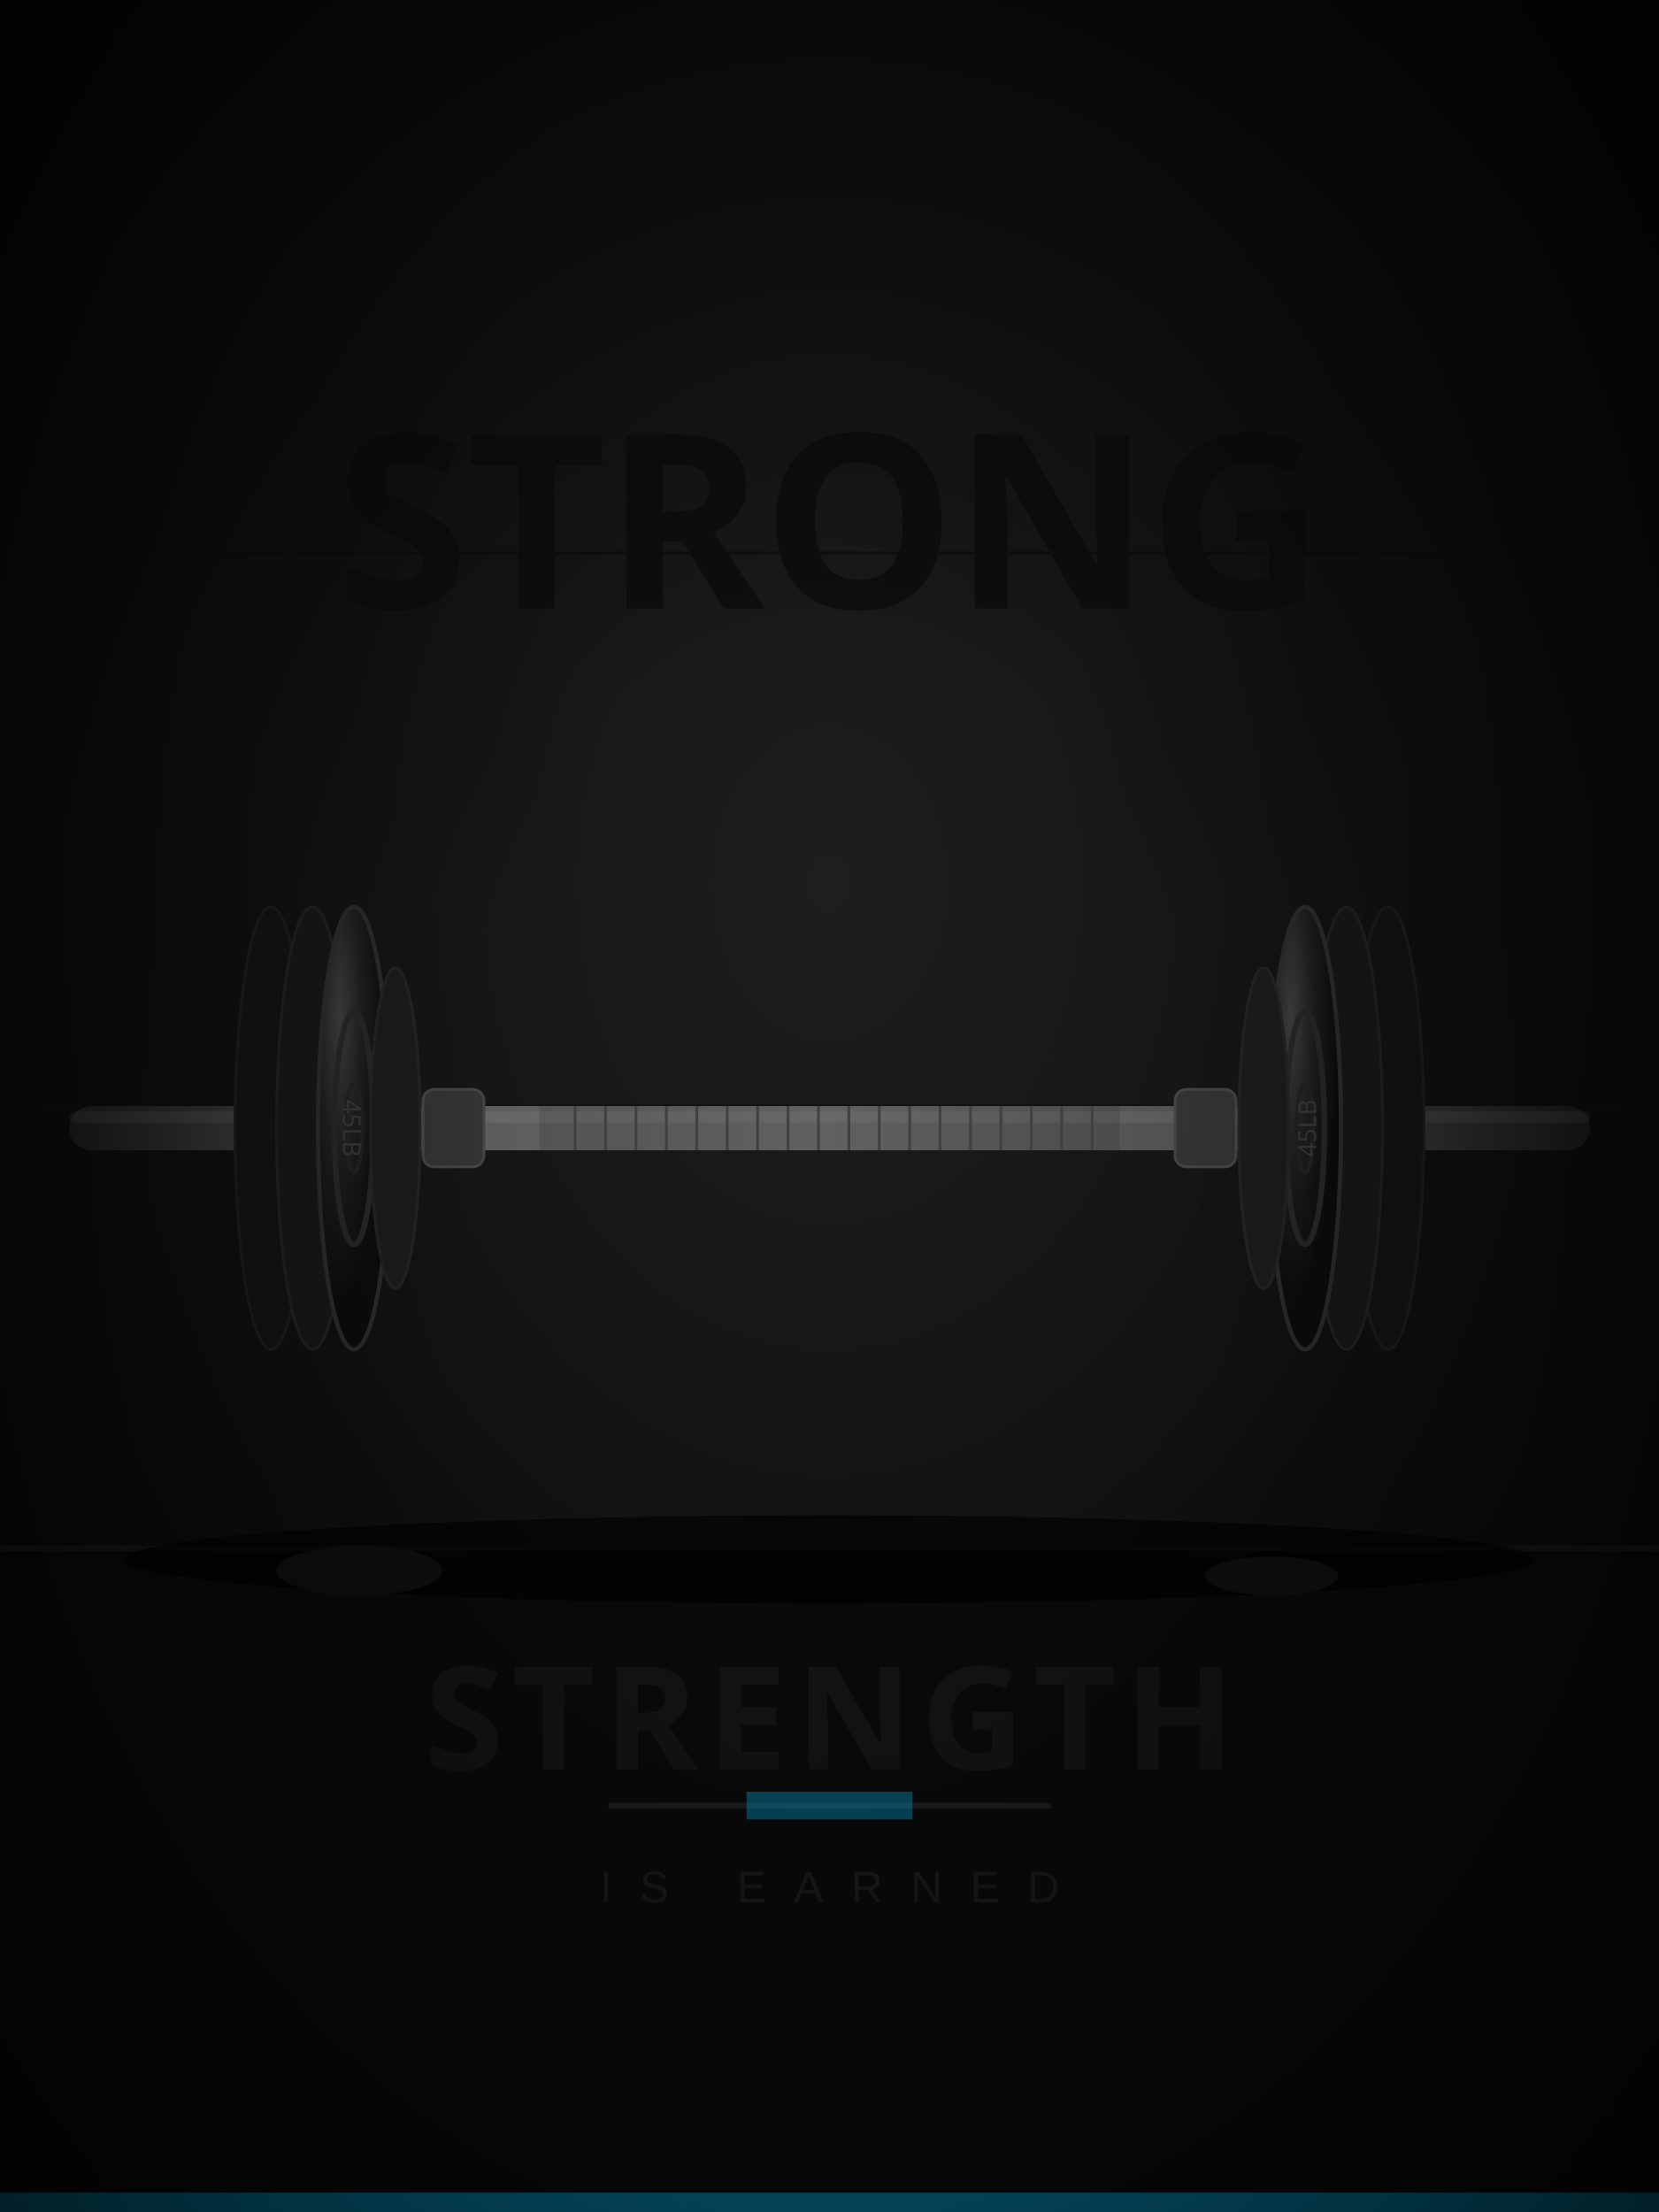
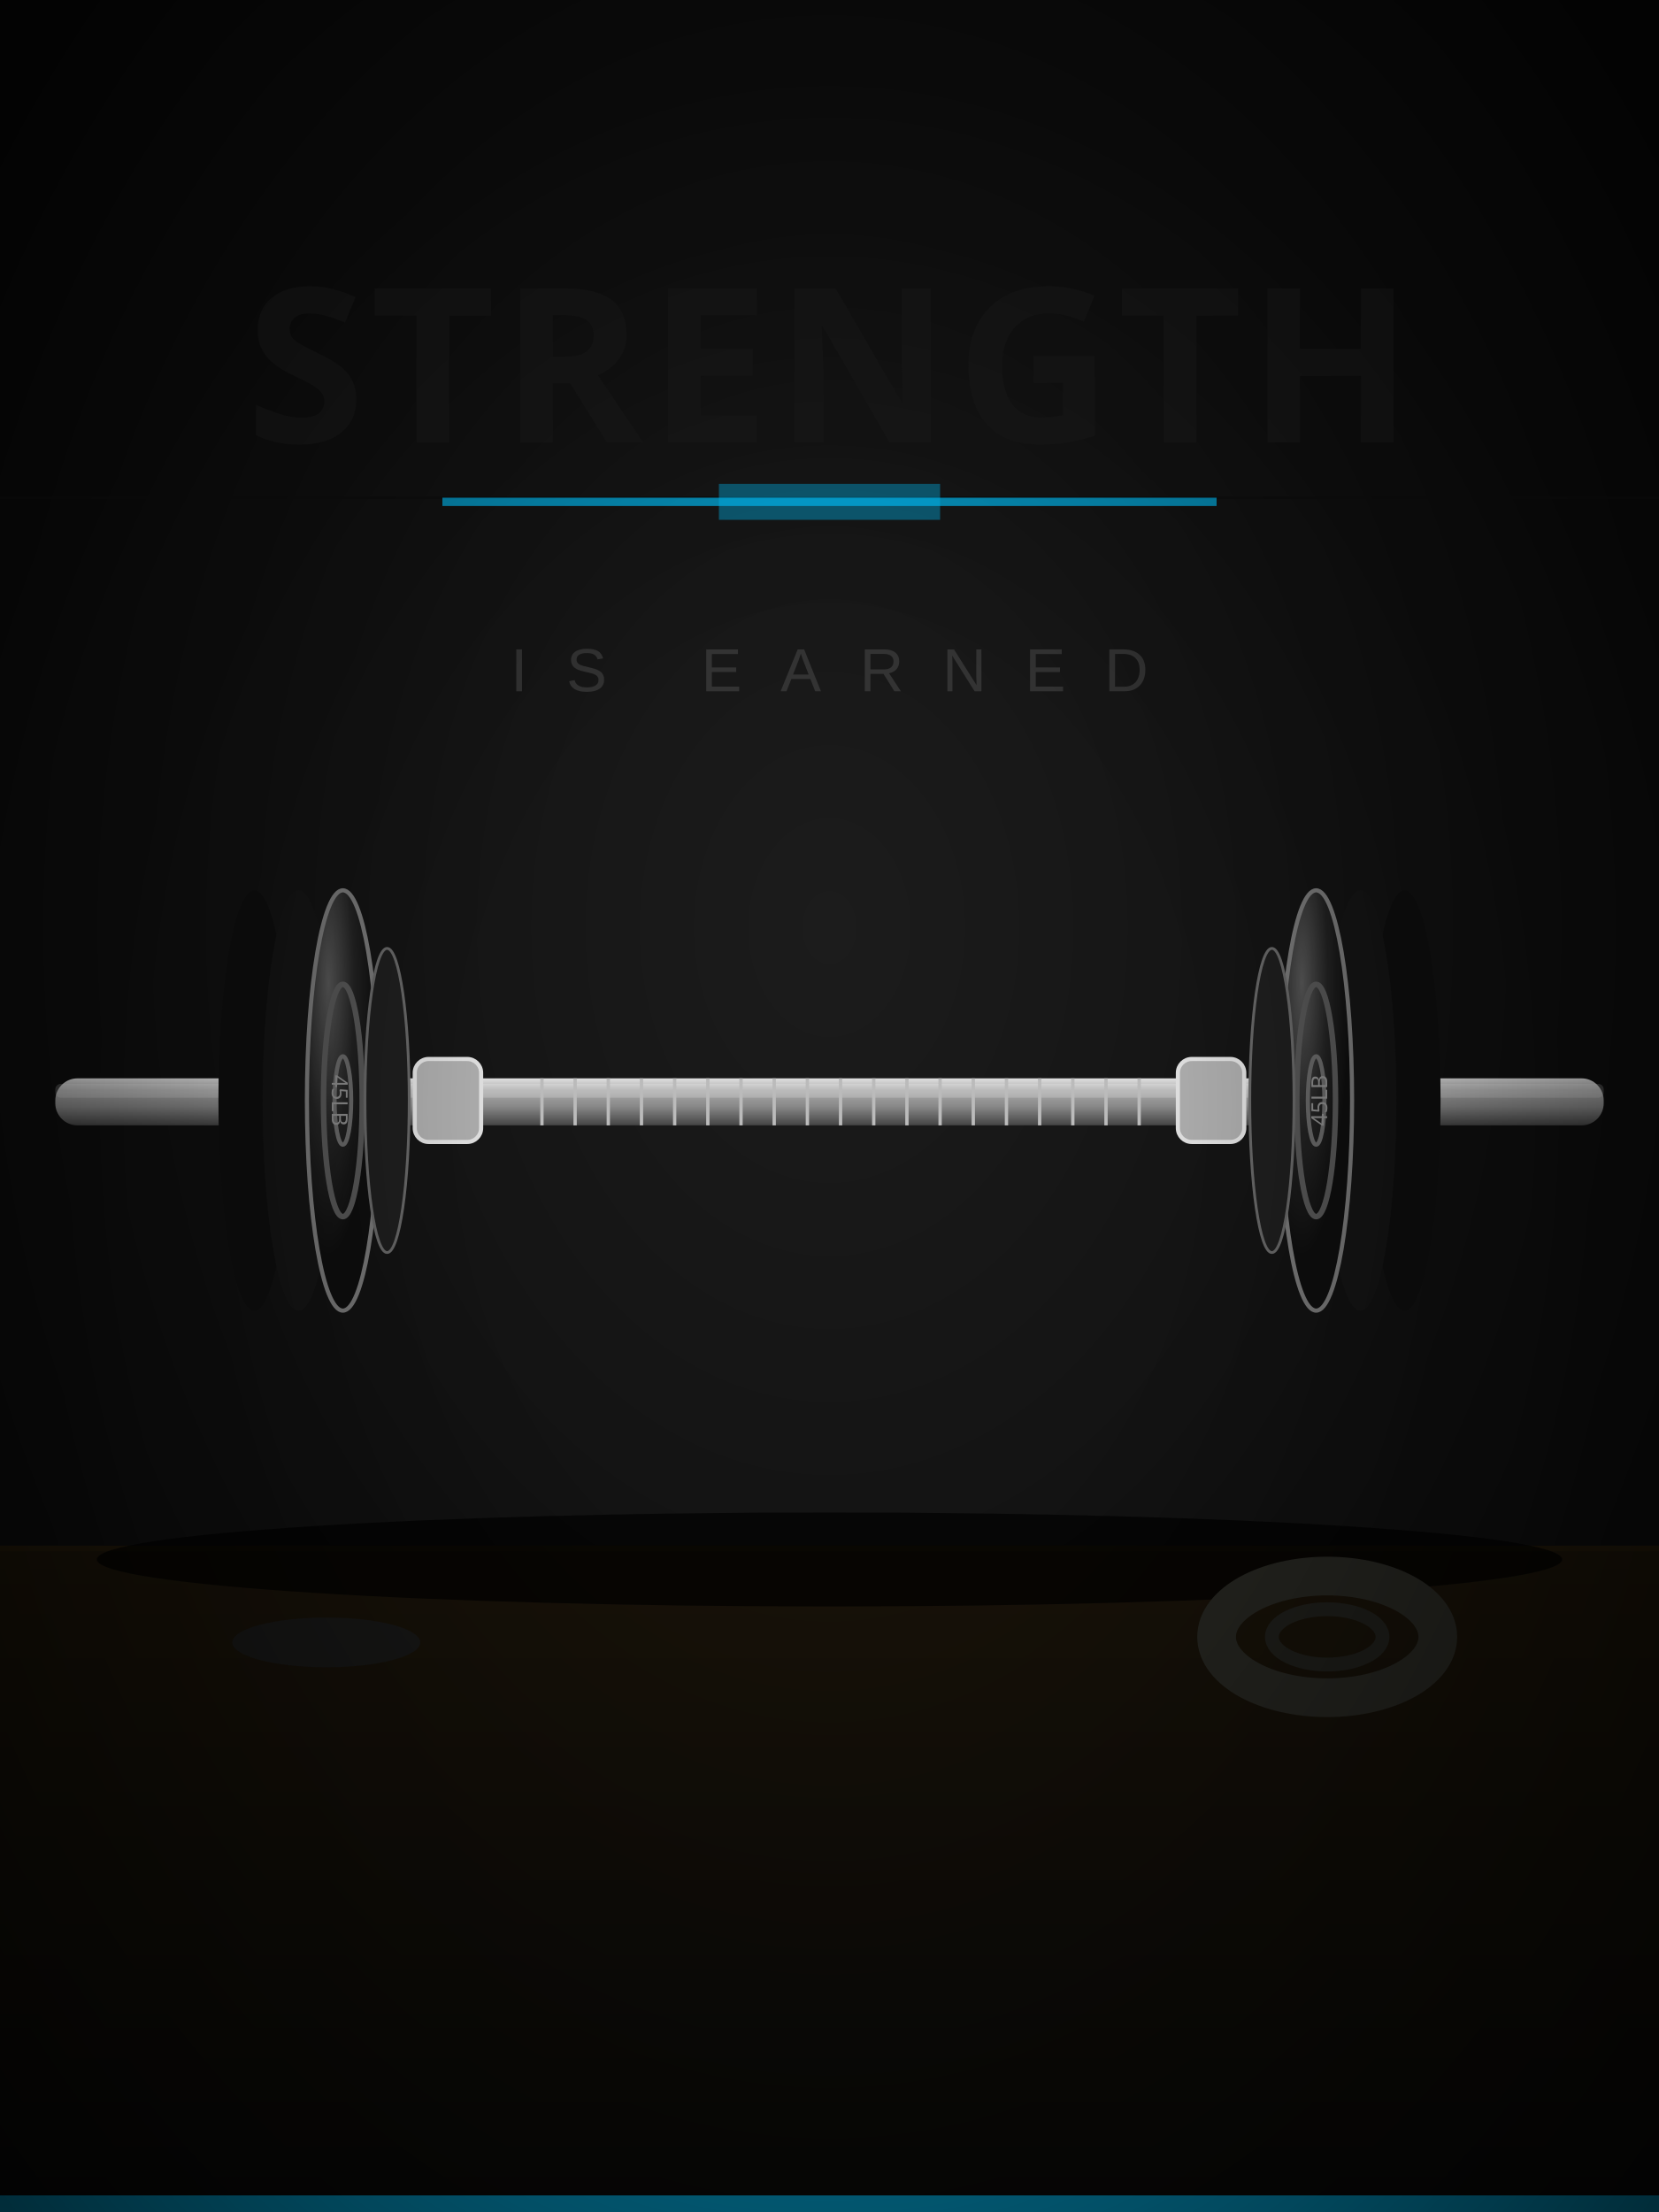
<svg xmlns="http://www.w3.org/2000/svg" viewBox="0 0 600 800">
  <defs>
-     <radialGradient id="g4bg" cx="50%" cy="40%" r="70%">
-       <stop offset="0%" stop-color="#1e1e1e" />
-       <stop offset="100%" stop-color="#050505" />
+     <radialGradient id="bg4" cx="50%" cy="42%" r="72%">
+       <stop offset="0%" stop-color="#1c1c1c" />
+       <stop offset="100%" stop-color="#060606" />
    </radialGradient>
-     <linearGradient id="g4bar" x1="0%" y1="0%" x2="100%" y2="0%">
-       <stop offset="0%" stop-color="#1e1e1e" />
-       <stop offset="25%" stop-color="#5a5a5a" />
-       <stop offset="50%" stop-color="#6e6e6e" />
-       <stop offset="75%" stop-color="#4e4e4e" />
-       <stop offset="100%" stop-color="#1c1c1c" />
+     <linearGradient id="bar4" x1="0%" y1="0%" x2="0%" y2="100%">
+       <stop offset="0%" stop-color="#e0e0e0" />
+       <stop offset="25%" stop-color="#aaaaaa" />
+       <stop offset="60%" stop-color="#888" />
+       <stop offset="100%" stop-color="#444" />
    </linearGradient>
-     <radialGradient id="g4plate" cx="30%" cy="25%" r="65%">
-       <stop offset="0%" stop-color="#404040" />
-       <stop offset="50%" stop-color="#1e1e1e" />
-       <stop offset="100%" stop-color="#0c0c0c" />
+     <radialGradient id="plate4" cx="30%" cy="22%" r="65%">
+       <stop offset="0%" stop-color="#555" />
+       <stop offset="55%" stop-color="#222" />
+       <stop offset="100%" stop-color="#0e0e0e" />
    </radialGradient>
+     <linearGradient id="floor4" x1="0%" y1="0%" x2="0%" y2="100%">
+       <stop offset="0%" stop-color="#181208" />
+       <stop offset="100%" stop-color="#090908" />
+     </linearGradient>
  </defs>
-   <rect width="600" height="800" fill="#050505" />
-   <rect width="600" height="800" fill="url(#g4bg)" />
-   <line x1="0" y1="200" x2="600" y2="200" stroke="#0e0e0e" stroke-width="1" />
-   <line x1="0" y1="400" x2="600" y2="400" stroke="#0e0e0e" stroke-width="1" />
-   <text x="300" y="220" text-anchor="middle" font-family="Arial Black" font-weight="900" font-size="88" fill="#0e0e0e" letter-spacing="-1">STRONG</text>
-   <rect x="25" y="400" width="550" height="16" rx="8" fill="url(#g4bar)" />
-   <rect x="25" y="402" width="550" height="4" rx="2" fill="rgba(255,255,255,0.06)" />
-   <ellipse cx="98" cy="408" rx="13" ry="80" fill="#141414" stroke="#1e1e1e" stroke-width="1" />
-   <ellipse cx="113" cy="408" rx="13" ry="80" fill="#181818" stroke="#222" stroke-width="1" />
-   <ellipse cx="128" cy="408" rx="13" ry="80" fill="url(#g4plate)" stroke="#2c2c2c" stroke-width="1.5" />
-   <ellipse cx="128" cy="408" rx="7" ry="42" fill="none" stroke="#282828" stroke-width="2" />
-   <ellipse cx="128" cy="408" rx="3" ry="16" fill="none" stroke="#222" stroke-width="1.5" />
-   <text x="128" y="412" text-anchor="middle" font-family="Arial Black" font-size="9" fill="#383838" transform="rotate(90,128,408)">45LB</text>
-   <ellipse cx="502" cy="408" rx="13" ry="80" fill="#141414" stroke="#1e1e1e" stroke-width="1" />
-   <ellipse cx="487" cy="408" rx="13" ry="80" fill="#181818" stroke="#222" stroke-width="1" />
-   <ellipse cx="472" cy="408" rx="13" ry="80" fill="url(#g4plate)" stroke="#2c2c2c" stroke-width="1.5" />
-   <ellipse cx="472" cy="408" rx="7" ry="42" fill="none" stroke="#282828" stroke-width="2" />
-   <ellipse cx="472" cy="408" rx="3" ry="16" fill="none" stroke="#222" stroke-width="1.5" />
-   <text x="472" y="412" text-anchor="middle" font-family="Arial Black" font-size="9" fill="#383838" transform="rotate(-90,472,408)">45LB</text>
-   <ellipse cx="143" cy="408" rx="9" ry="58" fill="#1c1c1c" stroke="#242424" stroke-width="1" />
-   <ellipse cx="457" cy="408" rx="9" ry="58" fill="#1c1c1c" stroke="#242424" stroke-width="1" />
-   <rect x="153" y="394" width="22" height="28" rx="4" fill="#333" stroke="#444" stroke-width="1" />
-   <rect x="425" y="394" width="22" height="28" rx="4" fill="#333" stroke="#444" stroke-width="1" />
-   <rect x="195" y="400" width="210" height="16" fill="rgba(0,0,0,0.12)" />
-   <line x1="208" y1="400" x2="208" y2="416" stroke="#414141" stroke-width="1" />
-   <line x1="219" y1="400" x2="219" y2="416" stroke="#414141" stroke-width="1" />
-   <line x1="230" y1="400" x2="230" y2="416" stroke="#414141" stroke-width="1" />
-   <line x1="241" y1="400" x2="241" y2="416" stroke="#414141" stroke-width="1" />
-   <line x1="252" y1="400" x2="252" y2="416" stroke="#414141" stroke-width="1" />
-   <line x1="263" y1="400" x2="263" y2="416" stroke="#414141" stroke-width="1" />
-   <line x1="274" y1="400" x2="274" y2="416" stroke="#414141" stroke-width="1" />
-   <line x1="285" y1="400" x2="285" y2="416" stroke="#414141" stroke-width="1" />
-   <line x1="296" y1="400" x2="296" y2="416" stroke="#414141" stroke-width="1" />
-   <line x1="307" y1="400" x2="307" y2="416" stroke="#414141" stroke-width="1" />
-   <line x1="318" y1="400" x2="318" y2="416" stroke="#414141" stroke-width="1" />
-   <line x1="329" y1="400" x2="329" y2="416" stroke="#414141" stroke-width="1" />
-   <line x1="340" y1="400" x2="340" y2="416" stroke="#414141" stroke-width="1" />
-   <line x1="351" y1="400" x2="351" y2="416" stroke="#414141" stroke-width="1" />
-   <line x1="362" y1="400" x2="362" y2="416" stroke="#414141" stroke-width="1" />
-   <line x1="373" y1="400" x2="373" y2="416" stroke="#414141" stroke-width="1" />
-   <line x1="384" y1="400" x2="384" y2="416" stroke="#414141" stroke-width="1" />
-   <line x1="395" y1="400" x2="395" y2="416" stroke="#414141" stroke-width="1" />
-   <rect x="0" y="560" width="600" height="240" fill="#0a0a0a" />
-   <line x1="0" y1="560" x2="600" y2="560" stroke="#161616" stroke-width="2" />
-   <ellipse cx="300" cy="564" rx="255" ry="16" fill="rgba(0,0,0,0.65)" />
-   <text x="300" y="640" text-anchor="middle" font-family="Arial Black" font-weight="900" font-size="52" fill="#141414" letter-spacing="3">STRENGTH</text>
-   <rect x="220" y="652" width="160" height="2" fill="#1e1e1e" />
-   <rect x="270" y="648" width="60" height="10" fill="#00c3ff" opacity="0.35" />
-   <text x="300" y="688" text-anchor="middle" font-family="Arial" font-weight="300" font-size="16" fill="#1a1a1a" letter-spacing="10">IS EARNED</text>
-   <ellipse cx="130" cy="568" rx="30" ry="9" fill="#111" opacity="0.9" />
-   <ellipse cx="460" cy="570" rx="24" ry="7" fill="#111" opacity="0.9" />
-   <rect x="0" y="793" width="600" height="7" fill="#00c3ff" opacity="0.55" />
-   <radialGradient id="g4vig" cx="50%" cy="50%" r="70%">
+   <rect width="600" height="800" fill="#060606" />
+   <rect width="600" height="800" fill="url(#bg4)" />
+   <rect x="0" y="560" width="600" height="240" fill="url(#floor4)" />
+   <line x1="0" y1="560" x2="600" y2="560" stroke="#1e1608" stroke-width="2" />
+   <line x1="0" y1="180" x2="600" y2="180" stroke="#0f0f0f" stroke-width="1" />
+   <text x="300" y="160" text-anchor="middle" font-family="Arial Black" font-weight="900" font-size="78" fill="#181818" letter-spacing="2">STRENGTH</text>
+   <rect x="160" y="180" width="280" height="3" fill="#00c3ff" opacity="0.7" />
+   <rect x="260" y="175" width="80" height="13" fill="#00c3ff" opacity="0.4" />
+   <text x="300" y="250" text-anchor="middle" font-family="Arial" font-weight="300" font-size="22" fill="#333" letter-spacing="14">IS EARNED</text>
+   <rect x="20" y="390" width="560" height="17" rx="8" fill="url(#bar4)" />
+   <rect x="20" y="392" width="560" height="5" rx="2" fill="rgba(255,255,255,0.2)" />
+   <ellipse cx="92" cy="398" rx="13" ry="76" fill="#0e0e0e" />
+   <ellipse cx="108" cy="398" rx="13" ry="76" fill="#141414" />
+   <ellipse cx="124" cy="398" rx="13" ry="76" fill="url(#plate4)" />
+   <ellipse cx="124" cy="398" rx="13" ry="76" fill="none" stroke="#777" stroke-width="1.5" />
+   <ellipse cx="124" cy="398" rx="7" ry="42" fill="none" stroke="#555" stroke-width="2" />
+   <ellipse cx="124" cy="398" rx="3" ry="16" fill="none" stroke="#666" stroke-width="1.5" />
+   <text x="124" y="402" text-anchor="middle" font-family="Arial Black" font-size="8" fill="#888" transform="rotate(90,124,398)">45LB</text>
+   <ellipse cx="508" cy="398" rx="13" ry="76" fill="#0e0e0e" />
+   <ellipse cx="492" cy="398" rx="13" ry="76" fill="#141414" />
+   <ellipse cx="476" cy="398" rx="13" ry="76" fill="url(#plate4)" />
+   <ellipse cx="476" cy="398" rx="13" ry="76" fill="none" stroke="#777" stroke-width="1.5" />
+   <ellipse cx="476" cy="398" rx="7" ry="42" fill="none" stroke="#555" stroke-width="2" />
+   <ellipse cx="476" cy="398" rx="3" ry="16" fill="none" stroke="#666" stroke-width="1.5" />
+   <text x="476" y="402" text-anchor="middle" font-family="Arial Black" font-size="8" fill="#888" transform="rotate(-90,476,398)">45LB</text>
+   <ellipse cx="140" cy="398" rx="8" ry="55" fill="#1e1e1e" stroke="#666" stroke-width="1" />
+   <ellipse cx="460" cy="398" rx="8" ry="55" fill="#1e1e1e" stroke="#666" stroke-width="1" />
+   <rect x="150" y="383" width="24" height="30" rx="5" fill="#aaa" stroke="#ddd" stroke-width="1.5" />
+   <rect x="426" y="383" width="24" height="30" rx="5" fill="#aaa" stroke="#ddd" stroke-width="1.5" />
+   <line x1="196" y1="390" x2="196" y2="407" stroke="#bbb" stroke-width="1.2" />
+   <line x1="208" y1="390" x2="208" y2="407" stroke="#bbb" stroke-width="1.2" />
+   <line x1="220" y1="390" x2="220" y2="407" stroke="#bbb" stroke-width="1.2" />
+   <line x1="232" y1="390" x2="232" y2="407" stroke="#bbb" stroke-width="1.2" />
+   <line x1="244" y1="390" x2="244" y2="407" stroke="#bbb" stroke-width="1.2" />
+   <line x1="256" y1="390" x2="256" y2="407" stroke="#bbb" stroke-width="1.2" />
+   <line x1="268" y1="390" x2="268" y2="407" stroke="#bbb" stroke-width="1.2" />
+   <line x1="280" y1="390" x2="280" y2="407" stroke="#bbb" stroke-width="1.2" />
+   <line x1="292" y1="390" x2="292" y2="407" stroke="#bbb" stroke-width="1.2" />
+   <line x1="304" y1="390" x2="304" y2="407" stroke="#bbb" stroke-width="1.2" />
+   <line x1="316" y1="390" x2="316" y2="407" stroke="#bbb" stroke-width="1.2" />
+   <line x1="328" y1="390" x2="328" y2="407" stroke="#bbb" stroke-width="1.2" />
+   <line x1="340" y1="390" x2="340" y2="407" stroke="#bbb" stroke-width="1.2" />
+   <line x1="352" y1="390" x2="352" y2="407" stroke="#bbb" stroke-width="1.2" />
+   <line x1="364" y1="390" x2="364" y2="407" stroke="#bbb" stroke-width="1.2" />
+   <line x1="376" y1="390" x2="376" y2="407" stroke="#bbb" stroke-width="1.2" />
+   <line x1="388" y1="390" x2="388" y2="407" stroke="#bbb" stroke-width="1.2" />
+   <line x1="400" y1="390" x2="400" y2="407" stroke="#bbb" stroke-width="1.2" />
+   <line x1="412" y1="390" x2="412" y2="407" stroke="#bbb" stroke-width="1.2" />
+   <ellipse cx="300" cy="564" rx="265" ry="17" fill="rgba(0,0,0,0.7)" />
+   <ellipse cx="480" cy="592" rx="40" ry="22" fill="none" stroke="#252520" stroke-width="14" />
+   <ellipse cx="480" cy="592" rx="20" ry="10" fill="none" stroke="#1e1e1a" stroke-width="5" />
+   <ellipse cx="118" cy="594" rx="34" ry="9" fill="#171717" opacity="0.9" />
+   <rect x="0" y="794" width="600" height="6" fill="#00c3ff" opacity="0.7" />
+   <radialGradient id="vig4" cx="50%" cy="50%" r="70%">
    <stop offset="30%" stop-color="transparent" />
-     <stop offset="100%" stop-color="rgba(0,0,0,0.72)" />
+     <stop offset="100%" stop-color="rgba(0,0,0,0.68)" />
  </radialGradient>
-   <rect width="600" height="800" fill="url(#g4vig)" />
+   <rect width="600" height="800" fill="url(#vig4)" />
</svg>
